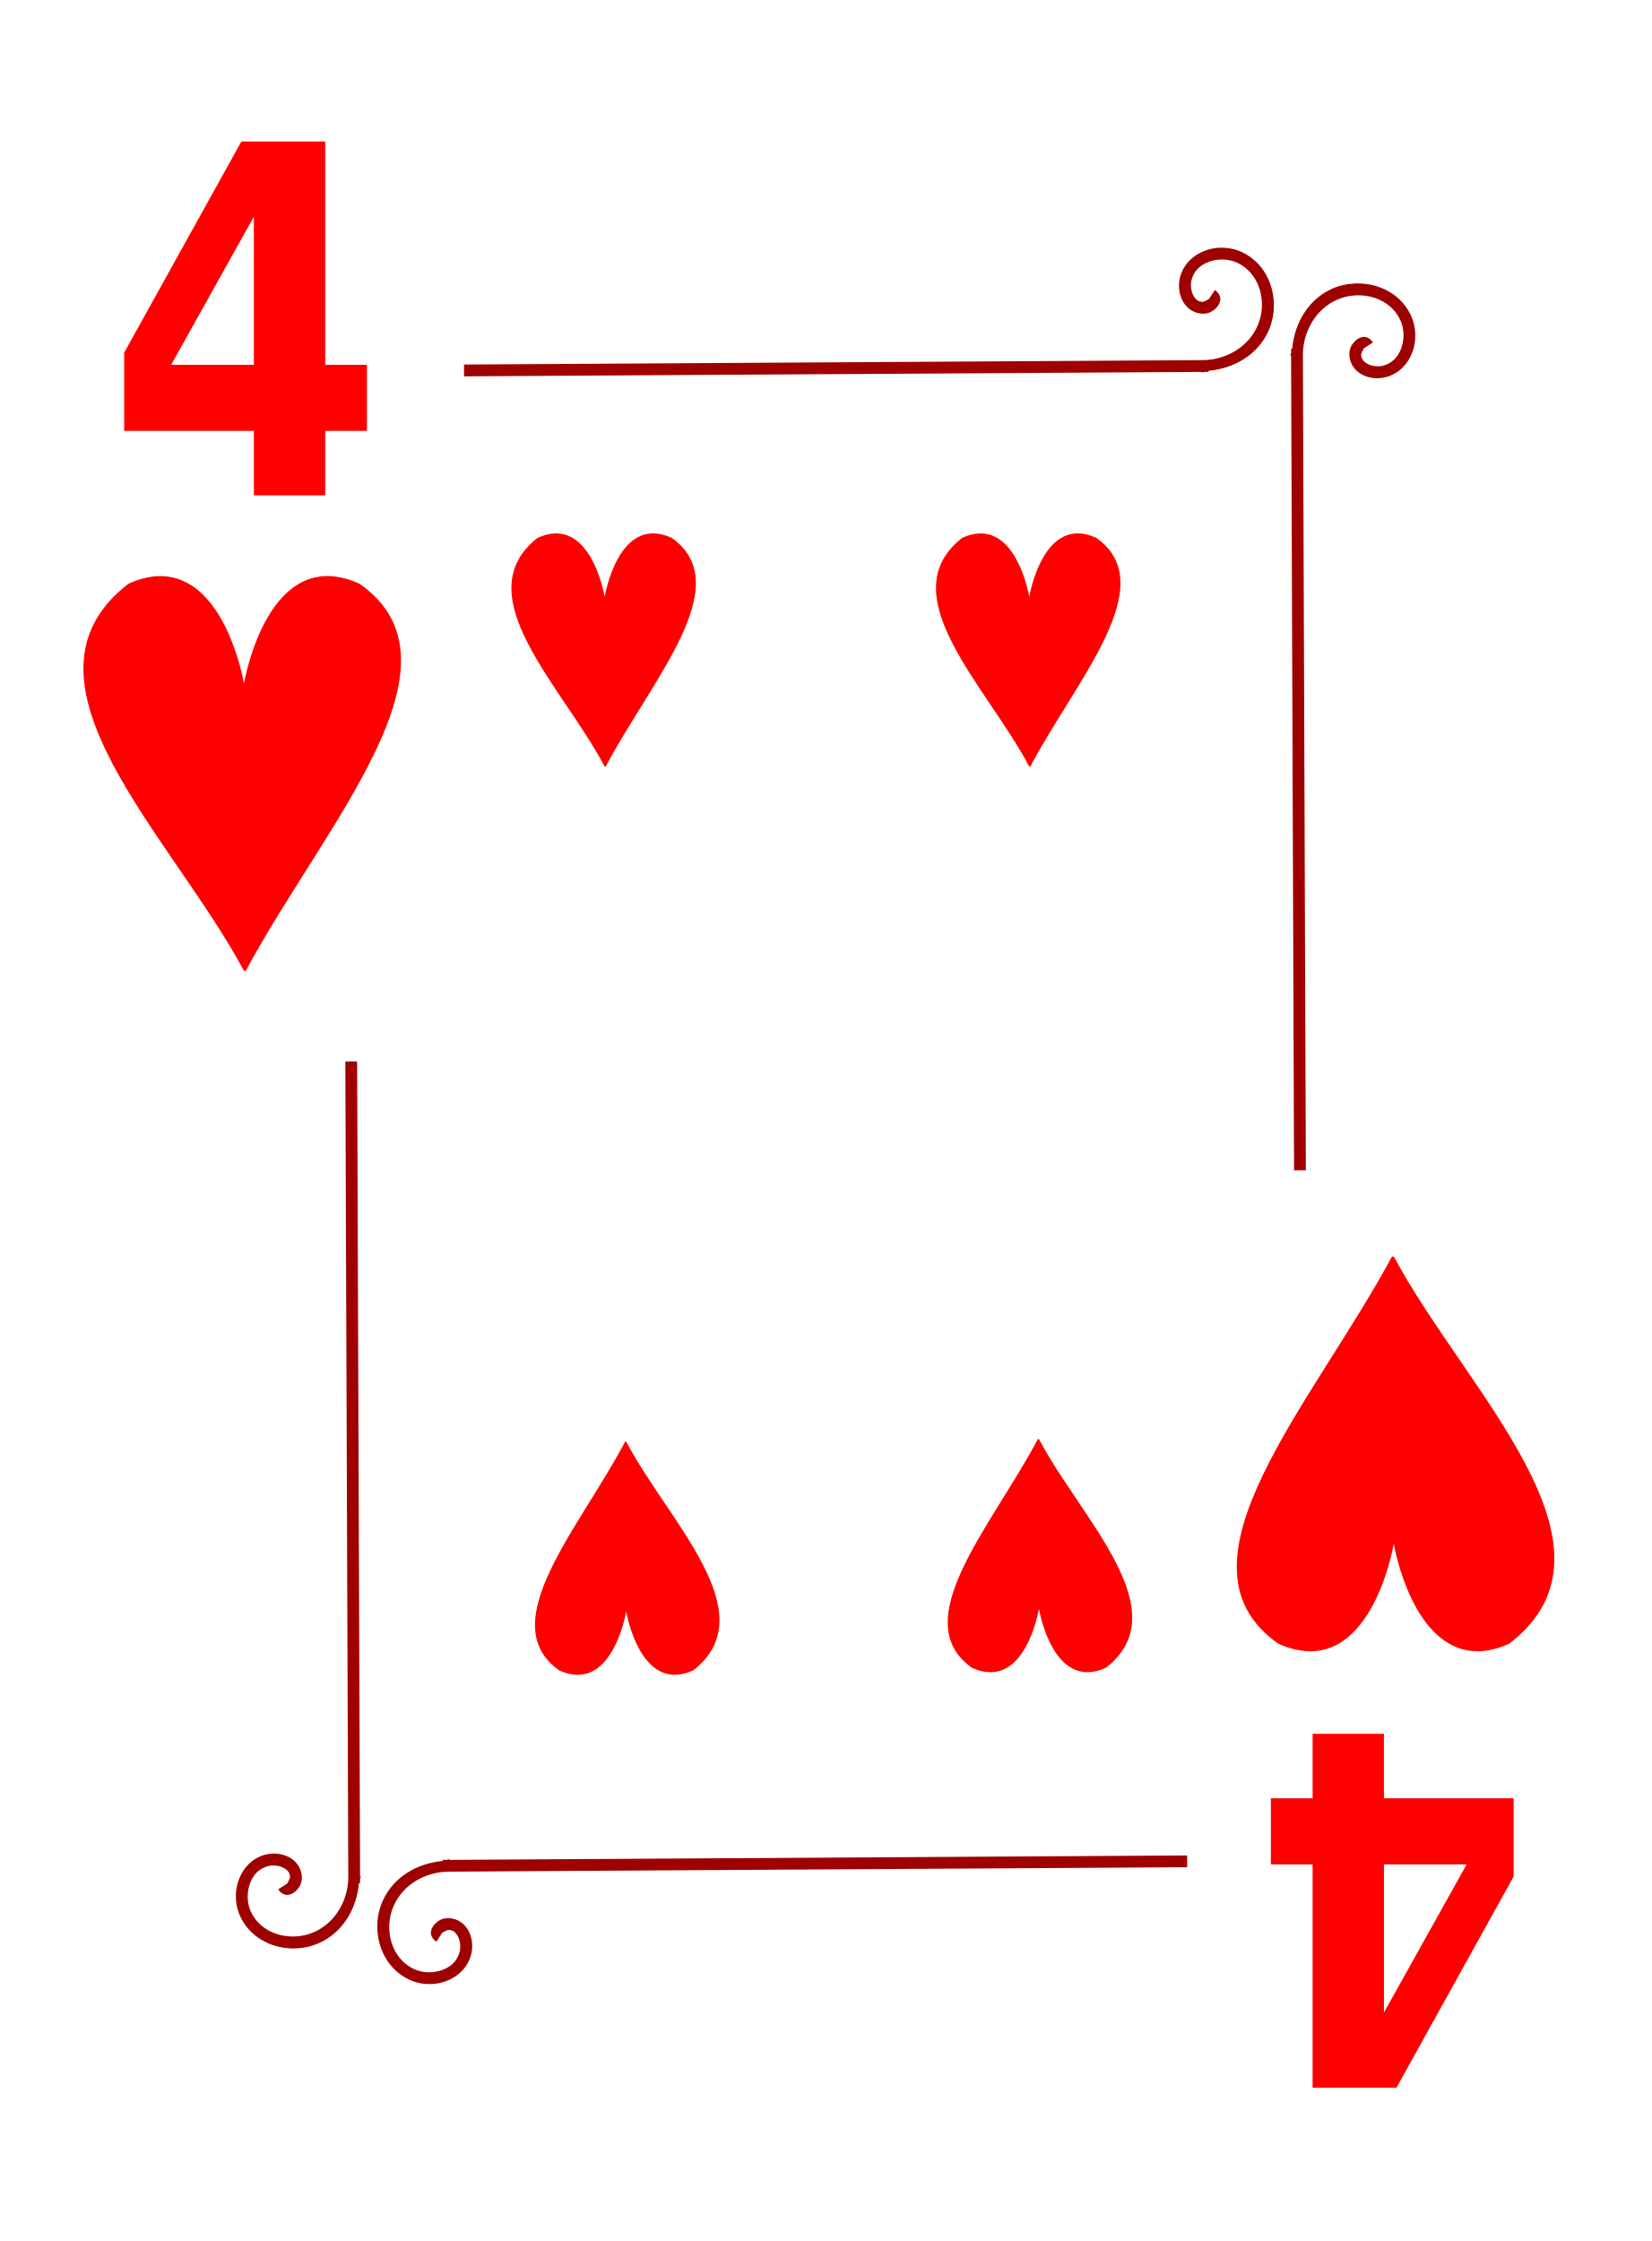
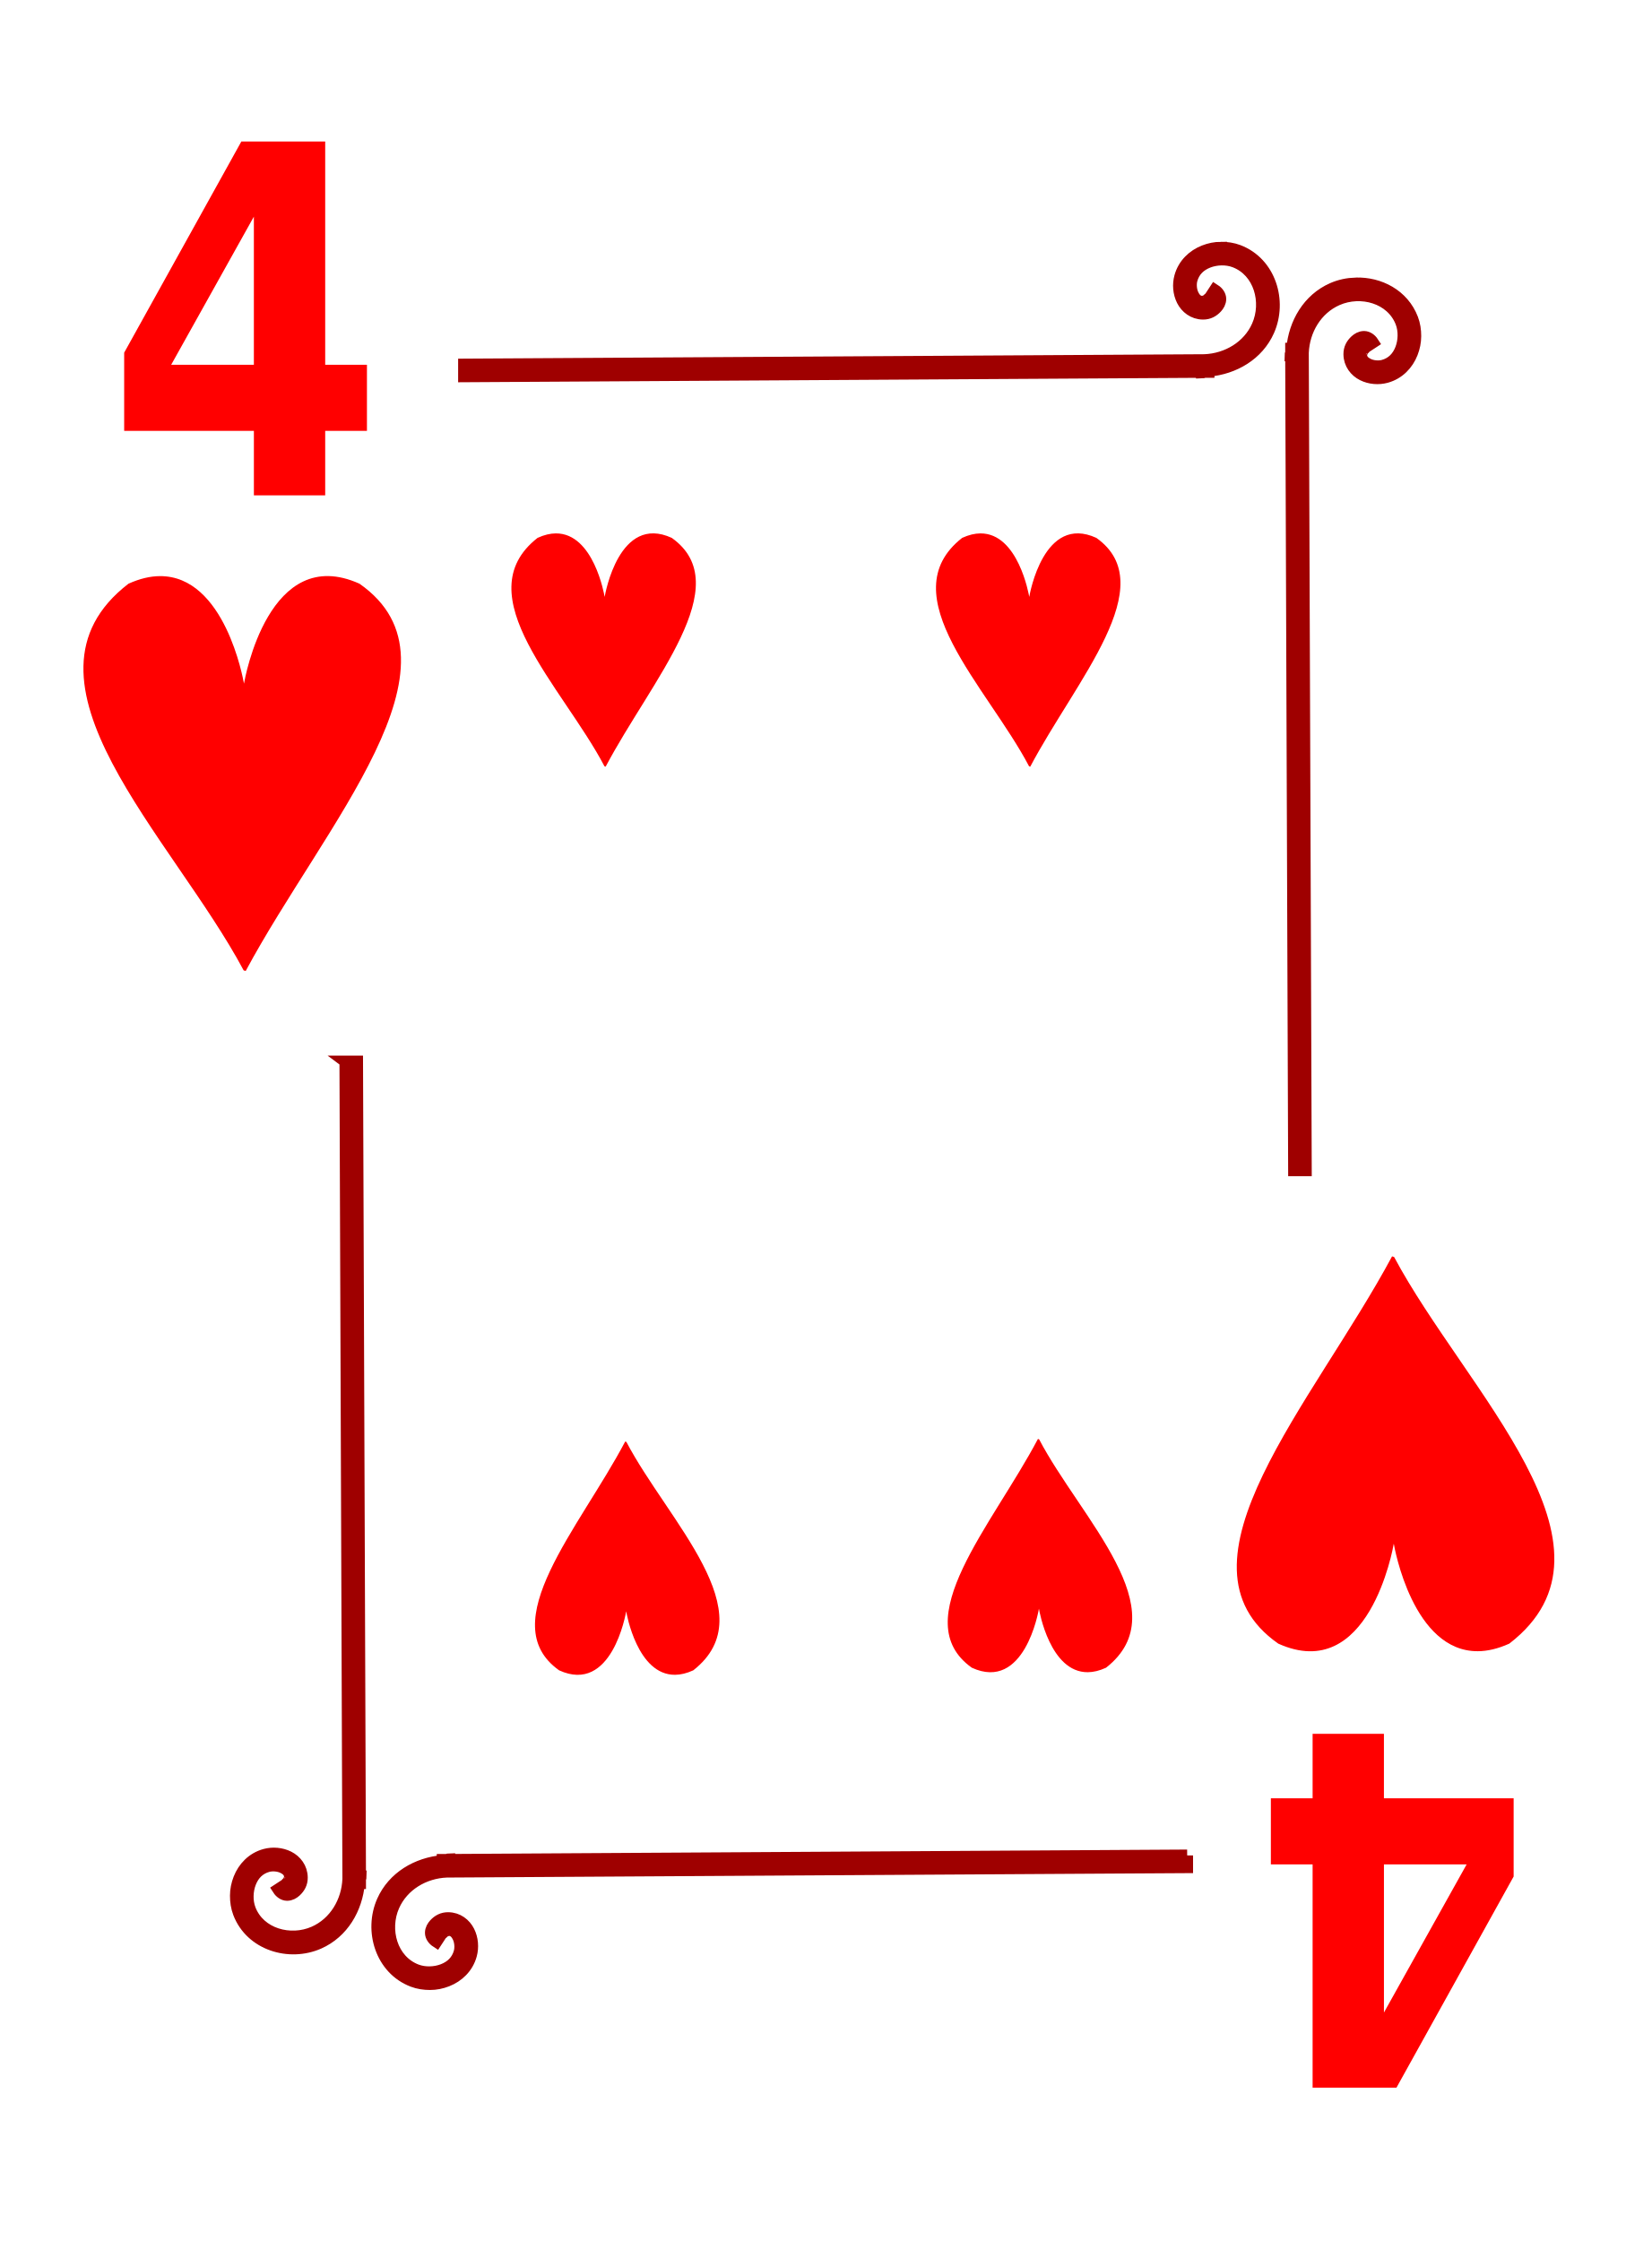
<svg xmlns="http://www.w3.org/2000/svg" viewBox="0 0 140 190">
-   <path d="m103.531,21c-.497.002-.973.099-1.438.281-.93.364-1.738,1.111-2.031,2.188-.176.645-.123,1.381.188,2s.932,1.119 1.75,1.125c.476.003.85-.196 1.156-.531 .153-.168.313-.416.312-.719s-.21-.583-.469-.75l-.531.812c.07.045 0-.005 0-.062s.017-.022-.031.031c-.097.106-.455.219-.438.219-.423-.003-.655-.217-.844-.594s-.227-.905-.125-1.281c.204-.751.718-1.231 1.406-1.5s1.552-.298 2.25-.031c2.116.808 2.825,3.429 1.938,5.438-.779,1.764-2.581,2.83-4.5,2.906l-62.781.375v1l62.562-.375v.062c.078 0.0.141-.06.219-.062h.344v-.094c2.163-.194 4.191-1.362 5.094-3.406 1.101-2.492.143-5.748-2.562-6.781-.472-.18-.971-.252-1.469-.25zm11.406,3.031c-.672.023-1.346.162-1.969.438-2.044.903-3.212,2.93-3.406,5.094h-.094v.344c-.003.078-.063.141-.062.219h.062l.25,69.094h1l-.25-69.312c.077-1.919 1.142-3.721 2.906-4.5 2.008-.887 4.63-.178 5.438,1.938 .266.698.238,1.562-.031,2.25s-.749,1.202-1.5,1.406c-.376.102-.905.064-1.281-.125s-.591-.421-.594-.844c0.0.017.113-.341.219-.438 .053-.048.089-.031.031-.031s-.108-.07-.062,0l.812-.531c-.167-.259-.447-.468-.75-.469s-.551.159-.719.312c-.335.306-.535.681-.531,1.156 .006.818.506,1.44 1.125,1.75s1.355.363 2,.188c1.076-.293 1.824-1.101 2.188-2.031 .182-.465.279-.94.281-1.438s-.07-.996-.25-1.469c-.775-2.029-2.797-3.068-4.812-3zm-85.656,65.969 .25,69.312c-.077,1.919-1.142,3.721-2.906,4.5-2.008.887-4.63.178-5.438-1.938-.266-.698-.238-1.562.031-2.25s.749-1.202 1.5-1.406c.376-.102.905-.064 1.281.125s.591.421.594.844c-0-.017-.113.341-.219.438-.053.048-.089.031-.031.031s.108.07.062,0l-.812.531c.167.259.447.468.75.469s.551-.159.719-.312c.335-.306.535-.681.531-1.156-.006-.818-.506-1.44-1.125-1.75s-1.355-.363-2-.188c-1.076.293-1.824,1.101-2.188,2.031-.182.465-.279.94-.281,1.438s.07.996.25,1.469c1.033,2.706 4.289,3.663 6.781,2.562 2.044-.903 3.212-2.93 3.406-5.094h.094v-.344c.003-.078.063-.141.062-.219h-.062l-.25-69.094h-1zm71.375,67.312-62.562.375v-.062c-.078-0-.141.06-.219.062h-.344v.094c-2.163.194-4.191,1.362-5.094,3.406-1.101,2.492-.143,5.748 2.562,6.781 .472.18.971.252 1.469.25s.973-.099 1.438-.281c.93-.364 1.738-1.111 2.031-2.188 .176-.645.123-1.381-.188-2s-.932-1.119-1.75-1.125c-.476-.003-.85.196-1.156.531-.153.168-.313.416-.312.719s.21.583.469.75l.531-.812c-.07-.045-0.0.005 0,.062s-.017.022.031-.031c.097-.106.455-.219.438-.219 .423.003.655.217.844.594s.227.905.125,1.281c-.204.751-.718,1.231-1.406,1.5s-1.552.298-2.25.031c-2.116-.808-2.825-3.429-1.938-5.438 .779-1.764 2.581-2.83 4.5-2.906l62.781-.375v-1z" fill="#9f0000" fill-rule="evenodd" />
+   <path d="m103.531,21c-.497.002-.973.099-1.438.281-.93.364-1.738,1.111-2.031,2.188-.176.645-.123,1.381.188,2s.932,1.119 1.75,1.125c.476.003.85-.196 1.156-.531 .153-.168.313-.416.312-.719s-.21-.583-.469-.75l-.531.812c.07.045 0-.005 0-.062s.017-.022-.031.031c-.097.106-.455.219-.438.219-.423-.003-.655-.217-.844-.594s-.227-.905-.125-1.281c.204-.751.718-1.231 1.406-1.5s1.552-.298 2.25-.031c2.116.808 2.825,3.429 1.938,5.438-.779,1.764-2.581,2.83-4.5,2.906l-62.781.375v1l62.562-.375v.062c.078 0.0.141-.06.219-.062h.344v-.094c2.163-.194 4.191-1.362 5.094-3.406 1.101-2.492.143-5.748-2.562-6.781-.472-.18-.971-.252-1.469-.25zm11.406,3.031c-.672.023-1.346.162-1.969.438-2.044.903-3.212,2.93-3.406,5.094h-.094v.344c-.003.078-.063.141-.062.219h.062l.25,69.094h1l-.25-69.312c.077-1.919 1.142-3.721 2.906-4.5 2.008-.887 4.63-.178 5.438,1.938 .266.698.238,1.562-.031,2.25s-.749,1.202-1.5,1.406c-.376.102-.905.064-1.281-.125s-.591-.421-.594-.844c0.0.017.113-.341.219-.438 .053-.048.089-.031.031-.031s-.108-.07-.062,0l.812-.531c-.167-.259-.447-.468-.75-.469s-.551.159-.719.312c-.335.306-.535.681-.531,1.156 .006.818.506,1.44 1.125,1.75s1.355.363 2,.188c1.076-.293 1.824-1.101 2.188-2.031 .182-.465.279-.94.281-1.438s-.07-.996-.25-1.469c-.775-2.029-2.797-3.068-4.812-3zm-85.656,65.969 .25,69.312c-.077,1.919-1.142,3.721-2.906,4.5-2.008.887-4.63.178-5.438-1.938-.266-.698-.238-1.562.031-2.25s.749-1.202 1.5-1.406c.376-.102.905-.064 1.281.125s.591.421.594.844c-0-.017-.113.341-.219.438-.053.048-.089.031-.031.031s.108.07.062,0l-.812.531c.167.259.447.468.75.469s.551-.159.719-.312c.335-.306.535-.681.531-1.156-.006-.818-.506-1.44-1.125-1.75s-1.355-.363-2-.188c-1.076.293-1.824,1.101-2.188,2.031-.182.465-.279.94-.281,1.438s.07.996.25,1.469c1.033,2.706 4.289,3.663 6.781,2.562 2.044-.903 3.212-2.93 3.406-5.094h.094v-.344c.003-.078.063-.141.062-.219h-.062l-.25-69.094h-1zm71.375,67.312-62.562.375v-.062c-.078-0-.141.06-.219.062h-.344v.094c-2.163.194-4.191,1.362-5.094,3.406-1.101,2.492-.143,5.748 2.562,6.781 .472.18.971.252 1.469.25s.973-.099 1.438-.281c.93-.364 1.738-1.111 2.031-2.188 .176-.645.123-1.381-.188-2s-.932-1.119-1.75-1.125c-.476-.003-.85.196-1.156.531-.153.168-.313.416-.312.719s.21.583.469.75l.531-.812c-.07-.045-0.0.005 0,.062s-.017.022.031-.031c.097-.106.455-.219.438-.219 .423.003.655.217.844.594s.227.905.125,1.281c-.204.751-.718,1.231-1.406,1.5s-1.552.298-2.25.031c-2.116-.808-2.825-3.429-1.938-5.438 .779-1.764 2.581-2.83 4.5-2.906l62.781-.375v-1z" fill="#9f0000" fill-rule="evenodd" stroke="#9f0000" />
  <path d="m21.525 18.368-7.011 12.558h7.011v-12.558m-1.063-6.37h7.111v18.928h3.539v5.606h-3.539v5.465h-6.047v-5.465h-10.998v-6.631l9.935-17.903" fill="#f00" />
  <g fill="#f00">
    <path transform="matrix(.31657 0 0 .41973 -33.049 -16.808)" d="m147.21 156.42c-2.536 0.013-5.322 0.482-8.406 1.531-33.623 19.537 11.705 51.041 30.844 78.094l0.553 0.138c21.033-29.569 61.072-62.108 30.479-78.232-24.237-8.244-30.711 19.198-30.938 20.188-0.197-0.864-5.142-21.806-22.531-21.719z" fill-rule="evenodd" />
  </g>
  <path d="m117.34 170.63 7.011-12.558h-7.011v12.558m1.063 6.37h-7.111v-18.928h-3.539v-5.606h3.539v-5.465h6.047v5.465h10.998v6.631l-9.935 17.903" fill="#f00" />
  <g fill="#f00">
    <path transform="matrix(-.31657 0 0 -.41973 171.91 205.65)" d="m147.21 156.42c-2.536 0.013-5.322 0.482-8.406 1.531-33.623 19.537 11.705 51.041 30.844 78.094l0.553 0.138c21.033-29.569 61.072-62.108 30.479-78.232-24.237-8.244-30.711 19.198-30.938 20.188-0.197-0.864-5.142-21.806-22.531-21.719z" fill-rule="evenodd" />
  </g>
  <g fill="#f00">
    <path transform="matrix(.18388 0 0 .24795 20.055 6.4393)" d="m147.21 156.42c-2.536 0.013-5.322 0.482-8.406 1.531-33.623 19.537 11.705 51.041 30.844 78.094l0.553 0.138c21.033-29.569 61.072-62.108 30.479-78.232-24.237-8.244-30.711 19.198-30.938 20.188-0.197-0.864-5.142-21.806-22.531-21.719z" fill-rule="evenodd" />
  </g>
  <g fill="#f00">
    <path transform="matrix(.18388 0 0 .24795 56.055 6.4393)" d="m147.21 156.42c-2.536 0.013-5.322 0.482-8.406 1.531-33.623 19.537 11.705 51.041 30.844 78.094l0.553 0.138c21.033-29.569 61.072-62.108 30.479-78.232-24.237-8.244-30.711 19.198-30.938 20.188-0.197-0.864-5.142-21.806-22.531-21.719z" fill-rule="evenodd" />
  </g>
  <g fill="#f00">
    <path transform="matrix(-.18388 0 0 -.24795 84.305 180.78)" d="m147.21 156.42c-2.536 0.013-5.322 0.482-8.406 1.531-33.623 19.537 11.705 51.041 30.844 78.094l0.553 0.138c21.033-29.569 61.072-62.108 30.479-78.232-24.237-8.244-30.711 19.198-30.938 20.188-0.197-0.864-5.142-21.806-22.531-21.719z" fill-rule="evenodd" />
  </g>
  <g fill="#f00">
    <path transform="matrix(-.18388 0 0 -.24795 119.3 180.56)" d="m147.21 156.42c-2.536 0.013-5.322 0.482-8.406 1.531-33.623 19.537 11.705 51.041 30.844 78.094l0.553 0.138c21.033-29.569 61.072-62.108 30.479-78.232-24.237-8.244-30.711 19.198-30.938 20.188-0.197-0.864-5.142-21.806-22.531-21.719z" fill-rule="evenodd" />
  </g>
</svg>
